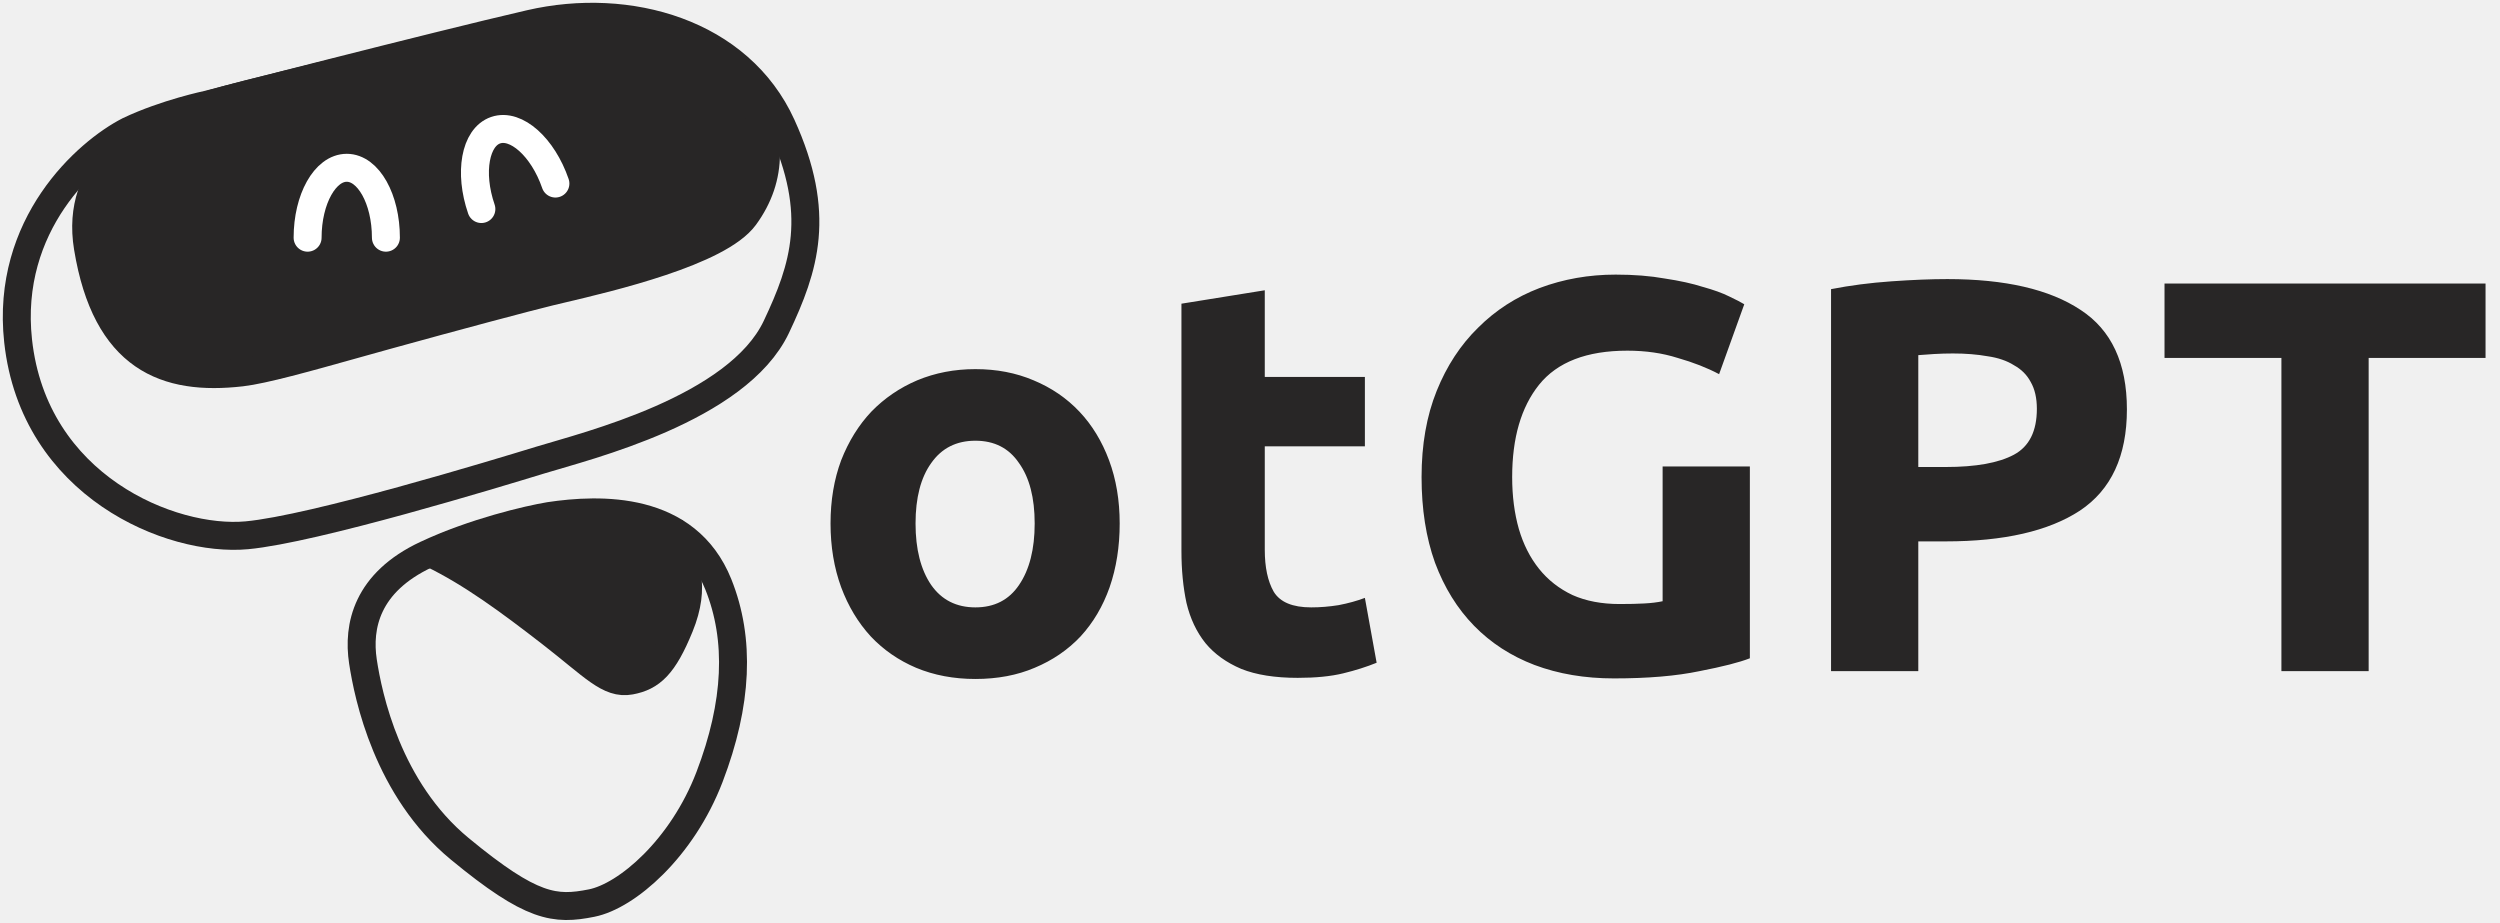
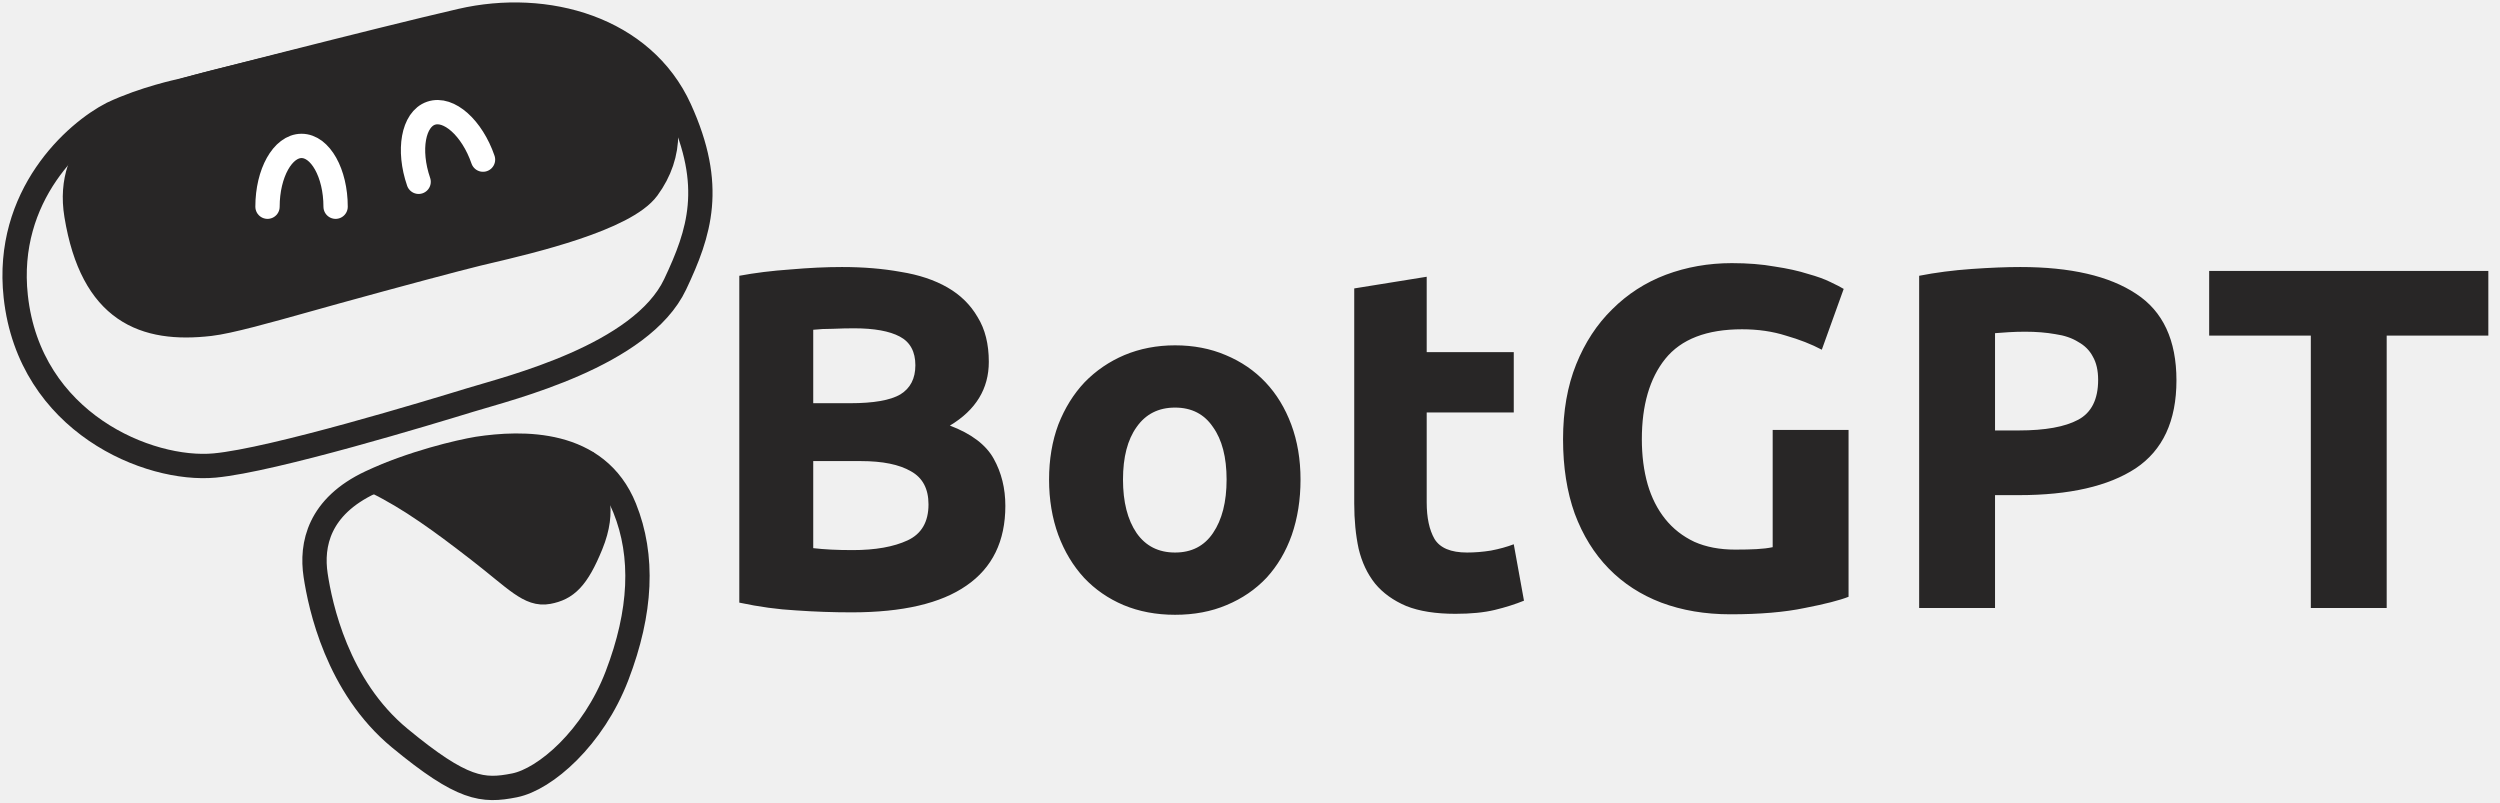
- <svg xmlns="http://www.w3.org/2000/svg" viewBox="0 0 447 165" fill="none">
+ <svg xmlns="http://www.w3.org/2000/svg" viewBox="0 0 514 165" fill="none">
  <path fill-rule="evenodd" clip-rule="evenodd" d="M15.713 44.233C13.354 29.836 25.226 23.237 31.863 20.553C37.669 18.376 45.704 16.482 45.704 16.482C45.704 16.482 80.693 7.667 96.177 4.838C111.662 2.008 127.749 5.522 133.154 14.916C138.198 23.684 138.242 31.751 133.154 38.715C128.538 45.034 109.064 49.624 100.323 51.685L100.32 51.686C99.532 51.871 98.831 52.037 98.237 52.181C94.371 53.117 81.562 56.528 68.982 60.009C67.076 60.537 65.175 61.07 63.311 61.592C54.834 63.968 47.125 66.129 43.187 66.585C29.661 68.151 18.965 64.08 15.713 44.233ZM88.686 28.18C88.57 29.962 89.033 32.334 90.281 34.77C91.069 36.312 90.454 38.197 88.906 38.982C87.358 39.767 85.464 39.155 84.675 37.614C83.004 34.349 82.206 30.859 82.408 27.772C82.606 24.763 83.845 21.516 86.932 19.951C90.019 18.385 93.385 19.295 95.947 20.905C98.575 22.556 100.942 25.25 102.613 28.515C103.402 30.056 102.786 31.942 101.238 32.727C99.69 33.512 97.796 32.9 97.007 31.358C95.76 28.922 94.105 27.154 92.588 26.201C91.006 25.206 90.107 25.369 89.788 25.531C89.469 25.693 88.808 26.321 88.686 28.18ZM58.286 41.22C58.286 38.486 58.955 36.163 59.872 34.628C60.828 33.027 61.703 32.765 62.061 32.765C62.419 32.765 63.294 33.027 64.251 34.628C65.168 36.163 65.836 38.486 65.836 41.22C65.836 42.95 67.245 44.352 68.982 44.352C70.719 44.352 72.127 42.95 72.127 41.22C72.127 37.556 71.247 34.086 69.659 31.427C68.11 28.835 65.525 26.503 62.061 26.503C58.597 26.503 56.012 28.835 54.464 31.427C52.876 34.086 51.995 37.556 51.995 41.22C51.995 42.95 53.403 44.352 55.141 44.352C56.878 44.352 58.286 42.95 58.286 41.22Z" fill="#282626" />
  <path d="M112.707 121.699C108.863 122.418 106.127 119.118 98.551 113.244C91.085 107.456 84.281 102.432 77.161 98.99C83.766 95.233 98.803 92.702 103.584 91.95C108.366 91.199 116.587 93.829 120.257 95.082C122.582 100.518 124.471 104.736 121.515 111.992C118.642 119.044 116.402 121.008 112.707 121.699Z" fill="#282626" />
  <path d="M3.237 60.949C0.972 40.156 15.505 27.233 23.055 23.371C29.661 20.239 37.21 18.674 37.21 18.674C37.21 18.674 77.161 8.34 94.776 4.269C112.392 0.198 132.21 5.835 139.76 22.432C146.967 38.276 143.849 47.797 138.816 58.444C131.869 73.139 104.843 79.737 96.664 82.243C88.568 84.722 56.145 94.596 44.131 95.708C30.604 96.961 6.068 86.94 3.237 60.949Z" stroke="#282626" stroke-width="5" />
  <path fill-rule="evenodd" clip-rule="evenodd" d="M15.713 44.233C13.354 29.836 25.226 23.237 31.863 20.553C37.669 18.376 45.704 16.482 45.704 16.482C45.704 16.482 80.693 7.667 96.177 4.838C111.662 2.008 127.749 5.522 133.154 14.916C138.198 23.684 138.242 31.751 133.154 38.715C128.538 45.034 109.064 49.624 100.323 51.685L100.32 51.686C99.532 51.871 98.831 52.037 98.237 52.181C94.371 53.117 81.562 56.528 68.982 60.009C67.076 60.537 65.175 61.07 63.311 61.592C54.834 63.968 47.125 66.129 43.187 66.585C29.661 68.151 18.965 64.08 15.713 44.233ZM88.686 28.18C88.57 29.962 89.033 32.334 90.281 34.77C91.069 36.312 90.454 38.197 88.906 38.982C87.358 39.767 85.464 39.155 84.675 37.614C83.004 34.349 82.206 30.859 82.408 27.772C82.606 24.763 83.845 21.516 86.932 19.951C90.019 18.385 93.385 19.295 95.947 20.905C98.575 22.556 100.942 25.25 102.613 28.515C103.402 30.056 102.786 31.942 101.238 32.727C99.69 33.512 97.796 32.9 97.007 31.358C95.76 28.922 94.105 27.154 92.588 26.201C91.006 25.206 90.107 25.369 89.788 25.531C89.469 25.693 88.808 26.321 88.686 28.18ZM58.286 41.22C58.286 38.486 58.955 36.163 59.872 34.628C60.828 33.027 61.703 32.765 62.061 32.765C62.419 32.765 63.294 33.027 64.251 34.628C65.168 36.163 65.836 38.486 65.836 41.22C65.836 42.95 67.245 44.352 68.982 44.352C70.719 44.352 72.127 42.95 72.127 41.22C72.127 37.556 71.247 34.086 69.659 31.427C68.11 28.835 65.525 26.503 62.061 26.503C58.597 26.503 56.012 28.835 54.464 31.427C52.876 34.086 51.995 37.556 51.995 41.22C51.995 42.95 53.403 44.352 55.141 44.352C56.878 44.352 58.286 42.95 58.286 41.22Z" stroke="#282626" stroke-width="5" />
  <path d="M76.217 99.153C84.773 95.144 94.462 92.89 98.237 92.263C107.254 90.906 122.773 90.385 128.435 104.476C132.395 114.33 131.896 125.77 126.862 138.922C121.971 151.705 112.078 160.216 105.786 161.469C99.243 162.772 95.091 162.408 82.194 151.761C69.296 141.114 65.836 124.518 64.892 118.255C63.949 111.992 65.522 104.163 76.217 99.153Z" stroke="#282626" stroke-width="5" />
  <path d="M112.707 121.699C108.863 122.418 106.127 119.118 98.551 113.244C91.085 107.456 84.281 102.432 77.161 98.99C83.766 95.233 98.803 92.702 103.584 91.95C108.366 91.199 116.587 93.829 120.257 95.082C122.582 100.518 124.471 104.736 121.515 111.992C118.642 119.044 116.402 121.008 112.707 121.699Z" stroke="#282626" stroke-width="5" />
  <path d="M69 42.5C69 35.596 65.866 30 62 30C58.134 30 55 35.596 55 42.5" stroke="white" stroke-width="5" stroke-linecap="round" />
  <path d="M99.307 32.819C97.059 26.292 92.274 22.02 88.619 23.279C84.963 24.538 83.822 30.849 86.07 37.377" stroke="white" stroke-width="5" stroke-linecap="round" />
-   <path d="M200.2 93.6C200.2 97.733 199.6 101.533 198.4 105C197.2 108.4 195.467 111.333 193.2 113.8C190.933 116.2 188.2 118.067 185 119.4C181.867 120.733 178.333 121.4 174.4 121.4C170.533 121.4 167 120.733 163.8 119.4C160.667 118.067 157.967 116.2 155.7 113.8C153.433 111.333 151.667 108.4 150.4 105C149.133 101.533 148.5 97.733 148.5 93.6C148.5 89.467 149.133 85.7 150.4 82.3C151.733 78.9 153.533 76 155.8 73.6C158.133 71.2 160.867 69.333 164 68C167.2 66.667 170.667 66 174.4 66C178.2 66 181.667 66.667 184.8 68C188 69.333 190.733 71.2 193 73.6C195.267 76 197.033 78.9 198.3 82.3C199.567 85.7 200.2 89.467 200.2 93.6ZM185 93.6C185 89 184.067 85.4 182.2 82.8C180.4 80.133 177.8 78.8 174.4 78.8C171 78.8 168.367 80.133 166.5 82.8C164.633 85.4 163.7 89 163.7 93.6C163.7 98.2 164.633 101.867 166.5 104.6C168.367 107.267 171 108.6 174.4 108.6C177.8 108.6 180.4 107.267 182.2 104.6C184.067 101.867 185 98.2 185 93.6ZM211.242 54.3L226.142 51.9V67.4H244.042V79.8H226.142V98.3C226.142 101.433 226.676 103.933 227.742 105.8C228.876 107.667 231.109 108.6 234.442 108.6C236.042 108.6 237.676 108.467 239.342 108.2C241.076 107.867 242.642 107.433 244.042 106.9L246.142 118.5C244.342 119.233 242.342 119.867 240.142 120.4C237.942 120.933 235.242 121.2 232.042 121.2C227.976 121.2 224.609 120.667 221.942 119.6C219.276 118.467 217.142 116.933 215.542 115C213.942 113 212.809 110.6 212.142 107.8C211.542 105 211.242 101.9 211.242 98.5V54.3ZM290.976 62.7C283.709 62.7 278.442 64.733 275.176 68.8C271.976 72.8 270.376 78.3 270.376 85.3C270.376 88.7 270.776 91.8 271.576 94.6C272.376 97.333 273.576 99.7 275.176 101.7C276.776 103.7 278.776 105.267 281.176 106.4C283.576 107.467 286.376 108 289.576 108C291.309 108 292.776 107.967 293.976 107.9C295.242 107.833 296.342 107.7 297.276 107.5V83.4H312.876V117.7C311.009 118.433 308.009 119.2 303.876 120C299.742 120.867 294.642 121.3 288.576 121.3C283.376 121.3 278.642 120.5 274.376 118.9C270.176 117.3 266.576 114.967 263.576 111.9C260.576 108.833 258.242 105.067 256.576 100.6C254.976 96.133 254.176 91.033 254.176 85.3C254.176 79.5 255.076 74.367 256.876 69.9C258.676 65.433 261.142 61.667 264.276 58.6C267.409 55.467 271.076 53.1 275.276 51.5C279.542 49.9 284.076 49.1 288.876 49.1C292.142 49.1 295.076 49.333 297.676 49.8C300.342 50.2 302.609 50.7 304.476 51.3C306.409 51.833 307.976 52.4 309.176 53C310.442 53.6 311.342 54.067 311.876 54.4L307.376 66.9C305.242 65.767 302.776 64.8 299.976 64C297.242 63.133 294.242 62.7 290.976 62.7ZM348.191 49.9C358.524 49.9 366.457 51.733 371.991 55.4C377.524 59 380.291 64.933 380.291 73.2C380.291 81.533 377.491 87.567 371.891 91.3C366.291 94.967 358.291 96.8 347.891 96.8H342.991V120H327.391V51.7C330.791 51.033 334.391 50.567 338.191 50.3C341.991 50.033 345.324 49.9 348.191 49.9ZM349.191 63.2C348.057 63.2 346.924 63.233 345.791 63.3C344.724 63.367 343.791 63.433 342.991 63.5V83.5H347.891C353.291 83.5 357.357 82.767 360.091 81.3C362.824 79.833 364.191 77.1 364.191 73.1C364.191 71.167 363.824 69.567 363.091 68.3C362.424 67.033 361.424 66.033 360.091 65.3C358.824 64.5 357.257 63.967 355.391 63.7C353.524 63.367 351.457 63.2 349.191 63.2ZM444.416 50.7V64H423.516V120H407.916V64H387.016V50.7H444.416Z" fill="#282626" />
+   <path d="M175.1 125.9C171.3 125.9 167.5 125.767 163.7 125.5C159.967 125.3 156.067 124.767 152 123.9V56.7C155.2 56.1 158.7 55.667 162.5 55.4C166.3 55.067 169.833 54.9 173.1 54.9C177.5 54.9 181.533 55.233 185.2 55.9C188.933 56.5 192.133 57.567 194.8 59.1C197.467 60.633 199.533 62.667 201 65.2C202.533 67.667 203.3 70.733 203.3 74.4C203.3 79.933 200.633 84.3 195.3 87.5C199.7 89.167 202.7 91.433 204.3 94.3C205.9 97.167 206.7 100.4 206.7 104C206.7 111.267 204.033 116.733 198.7 120.4C193.433 124.067 185.567 125.9 175.1 125.9ZM167.2 94.8V112.7C168.333 112.833 169.567 112.933 170.9 113C172.233 113.067 173.7 113.1 175.3 113.1C179.967 113.1 183.733 112.433 186.6 111.1C189.467 109.767 190.9 107.3 190.9 103.7C190.9 100.5 189.7 98.233 187.3 96.9C184.9 95.5 181.467 94.8 177 94.8H167.2ZM167.2 82.9H174.8C179.6 82.9 183.033 82.3 185.1 81.1C187.167 79.833 188.2 77.833 188.2 75.1C188.2 72.3 187.133 70.333 185 69.2C182.867 68.067 179.733 67.5 175.6 67.5C174.267 67.5 172.833 67.533 171.3 67.6C169.767 67.6 168.4 67.667 167.2 67.8V82.9ZM267.388 98.6C267.388 102.733 266.788 106.533 265.588 110C264.388 113.4 262.654 116.333 260.388 118.8C258.121 121.2 255.388 123.067 252.188 124.4C249.054 125.733 245.521 126.4 241.588 126.4C237.721 126.4 234.188 125.733 230.988 124.4C227.854 123.067 225.154 121.2 222.888 118.8C220.621 116.333 218.854 113.4 217.588 110C216.321 106.533 215.688 102.733 215.688 98.6C215.688 94.467 216.321 90.7 217.588 87.3C218.921 83.9 220.721 81 222.988 78.6C225.321 76.2 228.054 74.333 231.188 73C234.388 71.667 237.854 71 241.588 71C245.388 71 248.854 71.667 251.988 73C255.188 74.333 257.921 76.2 260.188 78.6C262.454 81 264.221 83.9 265.488 87.3C266.754 90.7 267.388 94.467 267.388 98.6ZM252.188 98.6C252.188 94 251.254 90.4 249.388 87.8C247.588 85.133 244.988 83.8 241.588 83.8C238.188 83.8 235.554 85.133 233.688 87.8C231.821 90.4 230.888 94 230.888 98.6C230.888 103.2 231.821 106.867 233.688 109.6C235.554 112.267 238.188 113.6 241.588 113.6C244.988 113.6 247.588 112.267 249.388 109.6C251.254 106.867 252.188 103.2 252.188 98.6ZM278.43 59.3L293.33 56.9V72.4H311.23V84.8H293.33V103.3C293.33 106.433 293.863 108.933 294.93 110.8C296.063 112.667 298.296 113.6 301.63 113.6C303.23 113.6 304.863 113.467 306.53 113.2C308.263 112.867 309.83 112.433 311.23 111.9L313.33 123.5C311.53 124.233 309.53 124.867 307.33 125.4C305.13 125.933 302.43 126.2 299.23 126.2C295.163 126.2 291.796 125.667 289.13 124.6C286.463 123.467 284.33 121.933 282.73 120C281.13 118 279.996 115.6 279.33 112.8C278.73 110 278.43 106.9 278.43 103.5V59.3ZM358.163 67.7C350.897 67.7 345.63 69.733 342.363 73.8C339.163 77.8 337.563 83.3 337.563 90.3C337.563 93.7 337.963 96.8 338.763 99.6C339.563 102.333 340.763 104.7 342.363 106.7C343.963 108.7 345.963 110.267 348.363 111.4C350.763 112.467 353.563 113 356.763 113C358.497 113 359.963 112.967 361.163 112.9C362.43 112.833 363.53 112.7 364.463 112.5V88.4H380.063V122.7C378.197 123.433 375.197 124.2 371.063 125C366.93 125.867 361.83 126.3 355.763 126.3C350.563 126.3 345.83 125.5 341.563 123.9C337.363 122.3 333.763 119.967 330.763 116.9C327.763 113.833 325.43 110.067 323.763 105.6C322.163 101.133 321.363 96.033 321.363 90.3C321.363 84.5 322.263 79.367 324.063 74.9C325.863 70.433 328.33 66.667 331.463 63.6C334.597 60.467 338.263 58.1 342.463 56.5C346.73 54.9 351.263 54.1 356.063 54.1C359.33 54.1 362.263 54.333 364.863 54.8C367.53 55.2 369.797 55.7 371.663 56.3C373.597 56.833 375.163 57.4 376.363 58C377.63 58.6 378.53 59.067 379.063 59.4L374.563 71.9C372.43 70.767 369.963 69.8 367.163 69C364.43 68.133 361.43 67.7 358.163 67.7ZM415.378 54.9C425.711 54.9 433.645 56.733 439.178 60.4C444.711 64 447.478 69.933 447.478 78.2C447.478 86.533 444.678 92.567 439.078 96.3C433.478 99.967 425.478 101.8 415.078 101.8H410.178V125H394.578V56.7C397.978 56.033 401.578 55.567 405.378 55.3C409.178 55.033 412.511 54.9 415.378 54.9ZM416.378 68.2C415.245 68.2 414.111 68.233 412.978 68.3C411.911 68.367 410.978 68.433 410.178 68.5V88.5H415.078C420.478 88.5 424.545 87.767 427.278 86.3C430.011 84.833 431.378 82.1 431.378 78.1C431.378 76.167 431.011 74.567 430.278 73.3C429.611 72.033 428.611 71.033 427.278 70.3C426.011 69.5 424.445 68.967 422.578 68.7C420.711 68.367 418.645 68.2 416.378 68.2ZM511.603 55.7V69H490.703V125H475.103V69H454.203V55.7H511.603Z" fill="#282626" />
</svg>
